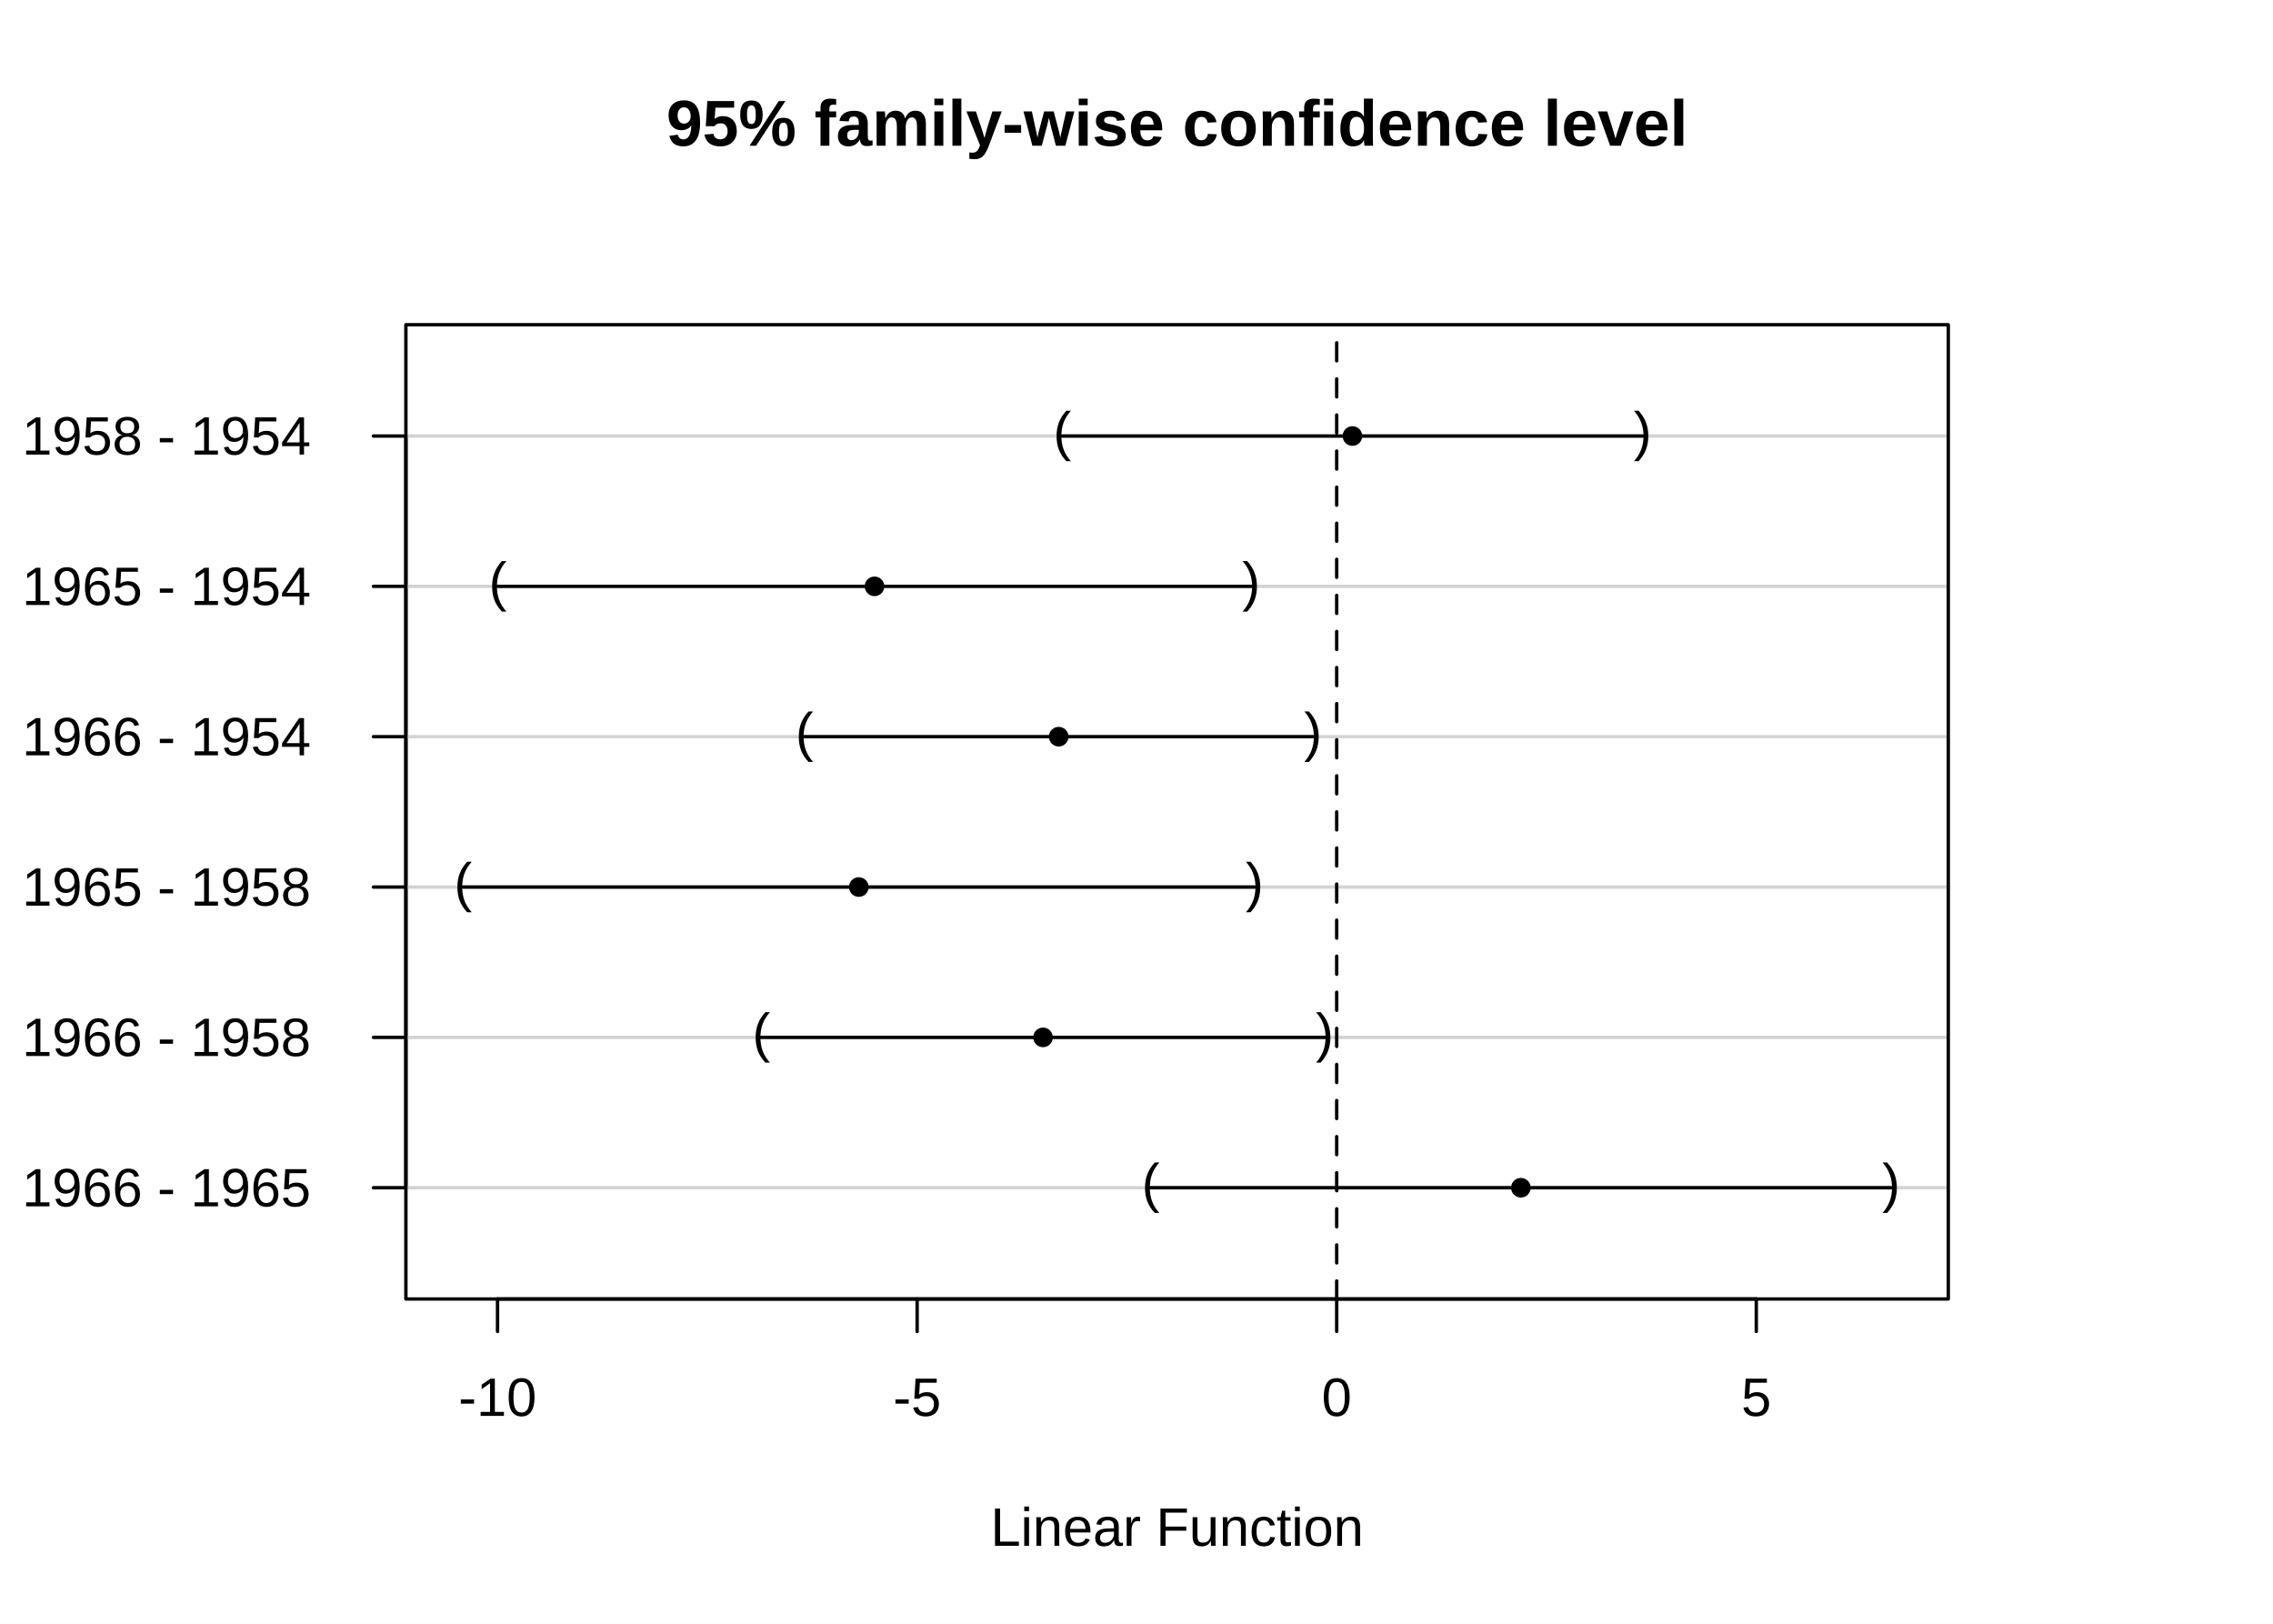
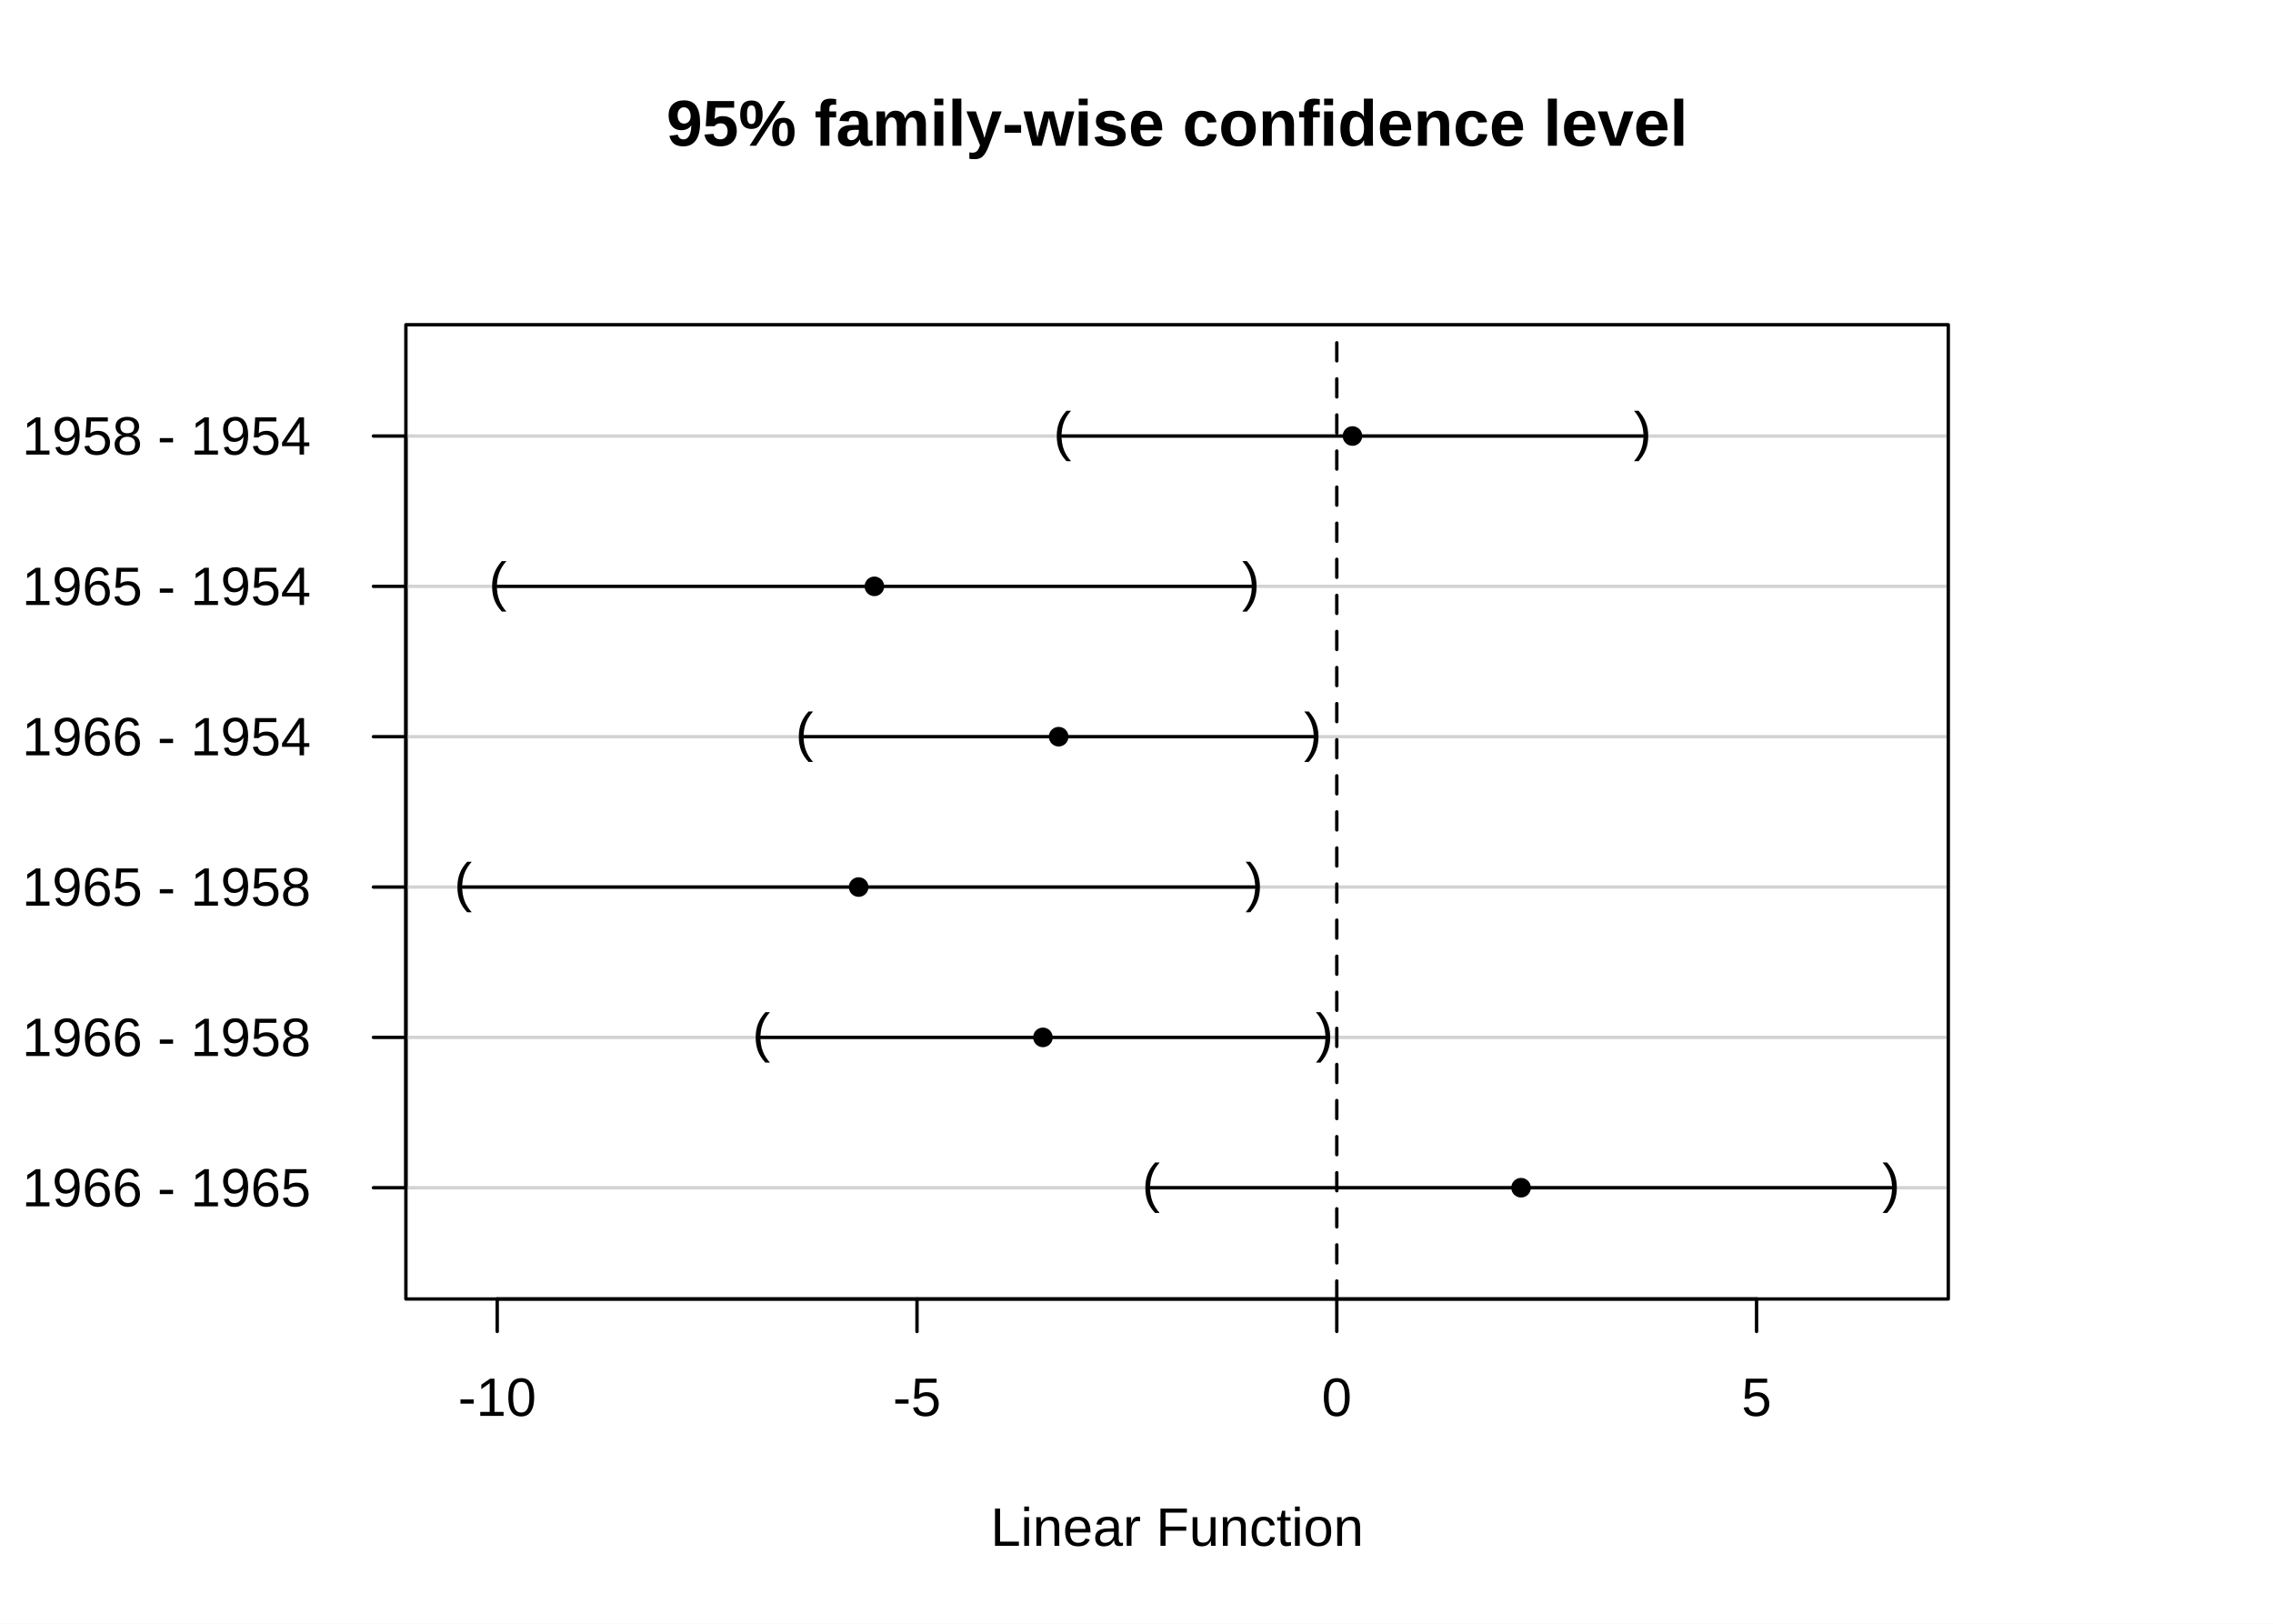
<svg xmlns="http://www.w3.org/2000/svg" viewBox="0 0 504.00 360.00">
  <defs>
    <style type="text/css">
    line, polyline, polygon, path, rect, circle {
      fill: none;
      stroke: #000000;
      stroke-linecap: round;
      stroke-linejoin: round;
      stroke-miterlimit: 10.00;
    }
  </style>
  </defs>
  <rect width="100%" height="100%" style="stroke: none; fill: #FFFFFF;" />
-   <line x1="110.32" y1="288.00" x2="389.43" y2="288.00" style="stroke-width: 0.75;" />
-   <line x1="110.32" y1="288.00" x2="110.32" y2="295.20" style="stroke-width: 0.75;" />
-   <line x1="203.36" y1="288.00" x2="203.36" y2="295.20" style="stroke-width: 0.75;" />
-   <line x1="296.39" y1="288.00" x2="296.39" y2="295.20" style="stroke-width: 0.75;" />
-   <line x1="389.43" y1="288.00" x2="389.43" y2="295.20" style="stroke-width: 0.75;" />
-   <text x="101.65" y="313.92" style="font-size: 12.00px; font-family: Arimo;" textLength="17.34px" lengthAdjust="spacingAndGlyphs">-10</text>
-   <text x="198.02" y="313.92" style="font-size: 12.00px; font-family: Arimo;" textLength="10.67px" lengthAdjust="spacingAndGlyphs">-5</text>
-   <text x="293.06" y="313.92" style="font-size: 12.00px; font-family: Arimo;" textLength="6.67px" lengthAdjust="spacingAndGlyphs">0</text>
-   <text x="386.09" y="313.92" style="font-size: 12.00px; font-family: Arimo;" textLength="6.67px" lengthAdjust="spacingAndGlyphs">5</text>
+   <line x1="110.25" y1="288.00" x2="389.49" y2="288.00" style="stroke-width: 0.75;" />
+   <line x1="110.25" y1="288.00" x2="110.25" y2="295.20" style="stroke-width: 0.75;" />
+   <line x1="203.33" y1="288.00" x2="203.33" y2="295.20" style="stroke-width: 0.75;" />
+   <line x1="296.41" y1="288.00" x2="296.41" y2="295.20" style="stroke-width: 0.75;" />
+   <line x1="389.49" y1="288.00" x2="389.49" y2="295.20" style="stroke-width: 0.75;" />
+   <text x="101.57" y="313.92" style="font-size: 12.00px; font-family: Arimo;" textLength="17.34px" lengthAdjust="spacingAndGlyphs">-10</text>
+   <text x="197.99" y="313.92" style="font-size: 12.00px; font-family: Arimo;" textLength="10.67px" lengthAdjust="spacingAndGlyphs">-5</text>
+   <text x="293.07" y="313.92" style="font-size: 12.00px; font-family: Arimo;" textLength="6.67px" lengthAdjust="spacingAndGlyphs">0</text>
+   <text x="386.15" y="313.92" style="font-size: 12.00px; font-family: Arimo;" textLength="6.67px" lengthAdjust="spacingAndGlyphs">5</text>
  <line x1="90.00" y1="263.33" x2="90.00" y2="96.67" style="stroke-width: 0.75;" />
  <line x1="90.00" y1="263.33" x2="82.80" y2="263.33" style="stroke-width: 0.75;" />
  <line x1="90.00" y1="230.00" x2="82.80" y2="230.00" style="stroke-width: 0.75;" />
  <line x1="90.00" y1="196.67" x2="82.80" y2="196.67" style="stroke-width: 0.75;" />
  <line x1="90.00" y1="163.33" x2="82.80" y2="163.33" style="stroke-width: 0.75;" />
  <line x1="90.00" y1="130.00" x2="82.80" y2="130.00" style="stroke-width: 0.75;" />
  <line x1="90.00" y1="96.67" x2="82.80" y2="96.67" style="stroke-width: 0.75;" />
  <text x="4.88" y="267.46" style="font-size: 12.00px; font-family: Arimo;" textLength="70.72px" lengthAdjust="spacingAndGlyphs"> 1966 -  1965</text>
  <text x="4.88" y="234.13" style="font-size: 12.00px; font-family: Arimo;" textLength="70.72px" lengthAdjust="spacingAndGlyphs"> 1966 -  1958</text>
  <text x="4.88" y="200.79" style="font-size: 12.00px; font-family: Arimo;" textLength="70.72px" lengthAdjust="spacingAndGlyphs"> 1965 -  1958</text>
  <text x="4.88" y="167.46" style="font-size: 12.00px; font-family: Arimo;" textLength="70.72px" lengthAdjust="spacingAndGlyphs"> 1966 -  1954</text>
  <text x="4.88" y="134.13" style="font-size: 12.00px; font-family: Arimo;" textLength="70.72px" lengthAdjust="spacingAndGlyphs"> 1965 -  1954</text>
  <text x="4.88" y="100.79" style="font-size: 12.00px; font-family: Arimo;" textLength="70.72px" lengthAdjust="spacingAndGlyphs"> 1958 -  1954</text>
  <defs>
    <clipPath id="cpOTAuMDB8NDMyLjAwfDI4OC4wMHw3Mi4wMA==">
      <rect x="90.00" y="72.00" width="342.00" height="216.00" />
    </clipPath>
  </defs>
  <line x1="90.00" y1="96.67" x2="432.00" y2="96.67" style="stroke-width: 0.75; stroke: #D3D3D3;" clip-path="url(#cpOTAuMDB8NDMyLjAwfDI4OC4wMHw3Mi4wMA==)" />
  <line x1="90.00" y1="130.00" x2="432.00" y2="130.00" style="stroke-width: 0.75; stroke: #D3D3D3;" clip-path="url(#cpOTAuMDB8NDMyLjAwfDI4OC4wMHw3Mi4wMA==)" />
  <line x1="90.00" y1="163.33" x2="432.00" y2="163.33" style="stroke-width: 0.75; stroke: #D3D3D3;" clip-path="url(#cpOTAuMDB8NDMyLjAwfDI4OC4wMHw3Mi4wMA==)" />
  <line x1="90.00" y1="196.67" x2="432.00" y2="196.67" style="stroke-width: 0.75; stroke: #D3D3D3;" clip-path="url(#cpOTAuMDB8NDMyLjAwfDI4OC4wMHw3Mi4wMA==)" />
  <line x1="90.00" y1="230.00" x2="432.00" y2="230.00" style="stroke-width: 0.75; stroke: #D3D3D3;" clip-path="url(#cpOTAuMDB8NDMyLjAwfDI4OC4wMHw3Mi4wMA==)" />
  <line x1="90.00" y1="263.33" x2="432.00" y2="263.33" style="stroke-width: 0.75; stroke: #D3D3D3;" clip-path="url(#cpOTAuMDB8NDMyLjAwfDI4OC4wMHw3Mi4wMA==)" />
-   <line x1="296.39" y1="288.00" x2="296.39" y2="72.00" style="stroke-width: 0.75; stroke-dasharray: 4.00,4.00;" clip-path="url(#cpOTAuMDB8NDMyLjAwfDI4OC4wMHw3Mi4wMA==)" />
-   <line x1="235.52" y1="96.67" x2="364.23" y2="96.67" style="stroke-width: 0.75;" clip-path="url(#cpOTAuMDB8NDMyLjAwfDI4OC4wMHw3Mi4wMA==)" />
-   <line x1="110.37" y1="130.00" x2="277.45" y2="130.00" style="stroke-width: 0.75;" clip-path="url(#cpOTAuMDB8NDMyLjAwfDI4OC4wMHw3Mi4wMA==)" />
-   <line x1="178.36" y1="163.33" x2="291.14" y2="163.33" style="stroke-width: 0.75;" clip-path="url(#cpOTAuMDB8NDMyLjAwfDI4OC4wMHw3Mi4wMA==)" />
-   <line x1="102.67" y1="196.67" x2="278.19" y2="196.67" style="stroke-width: 0.75;" clip-path="url(#cpOTAuMDB8NDMyLjAwfDI4OC4wMHw3Mi4wMA==)" />
-   <line x1="168.80" y1="230.00" x2="293.74" y2="230.00" style="stroke-width: 0.75;" clip-path="url(#cpOTAuMDB8NDMyLjAwfDI4OC4wMHw3Mi4wMA==)" />
-   <line x1="255.13" y1="263.33" x2="419.33" y2="263.33" style="stroke-width: 0.75;" clip-path="url(#cpOTAuMDB8NDMyLjAwfDI4OC4wMHw3Mi4wMA==)" />
+   <line x1="296.41" y1="288.00" x2="296.41" y2="72.00" style="stroke-width: 0.75; stroke-dasharray: 4.00,4.00;" clip-path="url(#cpOTAuMDB8NDMyLjAwfDI4OC4wMHw3Mi4wMA==)" />
+   <line x1="235.57" y1="96.67" x2="364.22" y2="96.67" style="stroke-width: 0.75;" clip-path="url(#cpOTAuMDB8NDMyLjAwfDI4OC4wMHw3Mi4wMA==)" />
+   <line x1="110.37" y1="130.00" x2="277.38" y2="130.00" style="stroke-width: 0.75;" clip-path="url(#cpOTAuMDB8NDMyLjAwfDI4OC4wMHw3Mi4wMA==)" />
+   <line x1="178.37" y1="163.33" x2="291.10" y2="163.33" style="stroke-width: 0.75;" clip-path="url(#cpOTAuMDB8NDMyLjAwfDI4OC4wMHw3Mi4wMA==)" />
+   <line x1="102.67" y1="196.67" x2="278.11" y2="196.67" style="stroke-width: 0.75;" clip-path="url(#cpOTAuMDB8NDMyLjAwfDI4OC4wMHw3Mi4wMA==)" />
+   <line x1="168.81" y1="230.00" x2="293.70" y2="230.00" style="stroke-width: 0.75;" clip-path="url(#cpOTAuMDB8NDMyLjAwfDI4OC4wMHw3Mi4wMA==)" />
+   <line x1="255.20" y1="263.33" x2="419.33" y2="263.33" style="stroke-width: 0.75;" clip-path="url(#cpOTAuMDB8NDMyLjAwfDI4OC4wMHw3Mi4wMA==)" />
  <g clip-path="url(#cpOTAuMDB8NDMyLjAwfDI4OC4wMHw3Mi4wMA==)">
-     <text x="233.53" y="99.77" style="font-size: 12.00px; font-family: Arimo;" textLength="4.00px" lengthAdjust="spacingAndGlyphs">(</text>
+     <text x="233.57" y="99.77" style="font-size: 12.00px; font-family: Arimo;" textLength="4.00px" lengthAdjust="spacingAndGlyphs">(</text>
  </g>
  <g clip-path="url(#cpOTAuMDB8NDMyLjAwfDI4OC4wMHw3Mi4wMA==)">
    <text x="108.37" y="133.11" style="font-size: 12.00px; font-family: Arimo;" textLength="4.00px" lengthAdjust="spacingAndGlyphs">(</text>
  </g>
  <g clip-path="url(#cpOTAuMDB8NDMyLjAwfDI4OC4wMHw3Mi4wMA==)">
    <text x="176.37" y="166.44" style="font-size: 12.00px; font-family: Arimo;" textLength="4.00px" lengthAdjust="spacingAndGlyphs">(</text>
  </g>
  <g clip-path="url(#cpOTAuMDB8NDMyLjAwfDI4OC4wMHw3Mi4wMA==)">
    <text x="100.67" y="199.77" style="font-size: 12.00px; font-family: Arimo;" textLength="4.00px" lengthAdjust="spacingAndGlyphs">(</text>
  </g>
  <g clip-path="url(#cpOTAuMDB8NDMyLjAwfDI4OC4wMHw3Mi4wMA==)">
-     <text x="166.80" y="233.11" style="font-size: 12.00px; font-family: Arimo;" textLength="4.00px" lengthAdjust="spacingAndGlyphs">(</text>
+     <text x="166.81" y="233.11" style="font-size: 12.00px; font-family: Arimo;" textLength="4.00px" lengthAdjust="spacingAndGlyphs">(</text>
  </g>
  <g clip-path="url(#cpOTAuMDB8NDMyLjAwfDI4OC4wMHw3Mi4wMA==)">
-     <text x="253.14" y="266.44" style="font-size: 12.00px; font-family: Arimo;" textLength="4.00px" lengthAdjust="spacingAndGlyphs">(</text>
+     <text x="253.21" y="266.44" style="font-size: 12.00px; font-family: Arimo;" textLength="4.00px" lengthAdjust="spacingAndGlyphs">(</text>
  </g>
  <g clip-path="url(#cpOTAuMDB8NDMyLjAwfDI4OC4wMHw3Mi4wMA==)">
-     <text x="362.23" y="99.77" style="font-size: 12.00px; font-family: Arimo;" textLength="4.00px" lengthAdjust="spacingAndGlyphs">)</text>
+     <text x="362.22" y="99.77" style="font-size: 12.00px; font-family: Arimo;" textLength="4.00px" lengthAdjust="spacingAndGlyphs">)</text>
  </g>
  <g clip-path="url(#cpOTAuMDB8NDMyLjAwfDI4OC4wMHw3Mi4wMA==)">
-     <text x="275.45" y="133.11" style="font-size: 12.00px; font-family: Arimo;" textLength="4.00px" lengthAdjust="spacingAndGlyphs">)</text>
+     <text x="275.38" y="133.11" style="font-size: 12.00px; font-family: Arimo;" textLength="4.00px" lengthAdjust="spacingAndGlyphs">)</text>
  </g>
  <g clip-path="url(#cpOTAuMDB8NDMyLjAwfDI4OC4wMHw3Mi4wMA==)">
-     <text x="289.14" y="166.44" style="font-size: 12.00px; font-family: Arimo;" textLength="4.00px" lengthAdjust="spacingAndGlyphs">)</text>
+     <text x="289.10" y="166.44" style="font-size: 12.00px; font-family: Arimo;" textLength="4.00px" lengthAdjust="spacingAndGlyphs">)</text>
  </g>
  <g clip-path="url(#cpOTAuMDB8NDMyLjAwfDI4OC4wMHw3Mi4wMA==)">
-     <text x="276.19" y="199.77" style="font-size: 12.00px; font-family: Arimo;" textLength="4.00px" lengthAdjust="spacingAndGlyphs">)</text>
+     <text x="276.12" y="199.77" style="font-size: 12.00px; font-family: Arimo;" textLength="4.00px" lengthAdjust="spacingAndGlyphs">)</text>
  </g>
  <g clip-path="url(#cpOTAuMDB8NDMyLjAwfDI4OC4wMHw3Mi4wMA==)">
-     <text x="291.74" y="233.11" style="font-size: 12.00px; font-family: Arimo;" textLength="4.00px" lengthAdjust="spacingAndGlyphs">)</text>
+     <text x="291.70" y="233.11" style="font-size: 12.00px; font-family: Arimo;" textLength="4.00px" lengthAdjust="spacingAndGlyphs">)</text>
  </g>
  <g clip-path="url(#cpOTAuMDB8NDMyLjAwfDI4OC4wMHw3Mi4wMA==)">
    <text x="417.34" y="266.44" style="font-size: 12.00px; font-family: Arimo;" textLength="4.00px" lengthAdjust="spacingAndGlyphs">)</text>
  </g>
-   <circle cx="299.88" cy="96.67" r="1.80" style="stroke-width: 0.75; fill: #000000;" clip-path="url(#cpOTAuMDB8NDMyLjAwfDI4OC4wMHw3Mi4wMA==)" />
-   <circle cx="193.91" cy="130.00" r="1.80" style="stroke-width: 0.75; fill: #000000;" clip-path="url(#cpOTAuMDB8NDMyLjAwfDI4OC4wMHw3Mi4wMA==)" />
-   <circle cx="234.75" cy="163.33" r="1.80" style="stroke-width: 0.75; fill: #000000;" clip-path="url(#cpOTAuMDB8NDMyLjAwfDI4OC4wMHw3Mi4wMA==)" />
-   <circle cx="190.43" cy="196.67" r="1.80" style="stroke-width: 0.75; fill: #000000;" clip-path="url(#cpOTAuMDB8NDMyLjAwfDI4OC4wMHw3Mi4wMA==)" />
-   <circle cx="231.27" cy="230.00" r="1.80" style="stroke-width: 0.75; fill: #000000;" clip-path="url(#cpOTAuMDB8NDMyLjAwfDI4OC4wMHw3Mi4wMA==)" />
-   <circle cx="337.23" cy="263.33" r="1.80" style="stroke-width: 0.75; fill: #000000;" clip-path="url(#cpOTAuMDB8NDMyLjAwfDI4OC4wMHw3Mi4wMA==)" />
+   <circle cx="299.89" cy="96.67" r="1.80" style="stroke-width: 0.75; fill: #000000;" clip-path="url(#cpOTAuMDB8NDMyLjAwfDI4OC4wMHw3Mi4wMA==)" />
+   <circle cx="193.88" cy="130.00" r="1.80" style="stroke-width: 0.75; fill: #000000;" clip-path="url(#cpOTAuMDB8NDMyLjAwfDI4OC4wMHw3Mi4wMA==)" />
+   <circle cx="234.74" cy="163.33" r="1.80" style="stroke-width: 0.75; fill: #000000;" clip-path="url(#cpOTAuMDB8NDMyLjAwfDI4OC4wMHw3Mi4wMA==)" />
+   <circle cx="190.39" cy="196.67" r="1.80" style="stroke-width: 0.75; fill: #000000;" clip-path="url(#cpOTAuMDB8NDMyLjAwfDI4OC4wMHw3Mi4wMA==)" />
+   <circle cx="231.25" cy="230.00" r="1.80" style="stroke-width: 0.75; fill: #000000;" clip-path="url(#cpOTAuMDB8NDMyLjAwfDI4OC4wMHw3Mi4wMA==)" />
+   <circle cx="337.27" cy="263.33" r="1.80" style="stroke-width: 0.75; fill: #000000;" clip-path="url(#cpOTAuMDB8NDMyLjAwfDI4OC4wMHw3Mi4wMA==)" />
  <defs>
    <clipPath id="cpMC4wMHw1MDQuMDB8MzYwLjAwfDAuMDA=">
      <rect x="0.00" y="0.00" width="504.00" height="360.00" />
    </clipPath>
  </defs>
  <g clip-path="url(#cpMC4wMHw1MDQuMDB8MzYwLjAwfDAuMDA=)">
    <text x="147.75" y="32.31" style="font-size: 14.40px; font-weight: bold; font-family: Arimo;" textLength="226.50px" lengthAdjust="spacingAndGlyphs">95% family-wise confidence level</text>
  </g>
  <g clip-path="url(#cpMC4wMHw1MDQuMDB8MzYwLjAwfDAuMDA=)">
    <text x="261.00" y="49.59" style="font-size: 14.40px; font-weight: bold; font-family: Arimo;" textLength="0.00px" lengthAdjust="spacingAndGlyphs" />
  </g>
  <g clip-path="url(#cpMC4wMHw1MDQuMDB8MzYwLjAwfDAuMDA=)">
    <text x="219.64" y="342.72" style="font-size: 12.00px; font-family: Arimo;" textLength="82.72px" lengthAdjust="spacingAndGlyphs">Linear Function</text>
  </g>
  <polyline points="90.00,288.00 432.00,288.00 432.00,72.00 90.00,72.00 90.00,288.00 " style="stroke-width: 0.75;" clip-path="url(#cpMC4wMHw1MDQuMDB8MzYwLjAwfDAuMDA=)" />
</svg>
